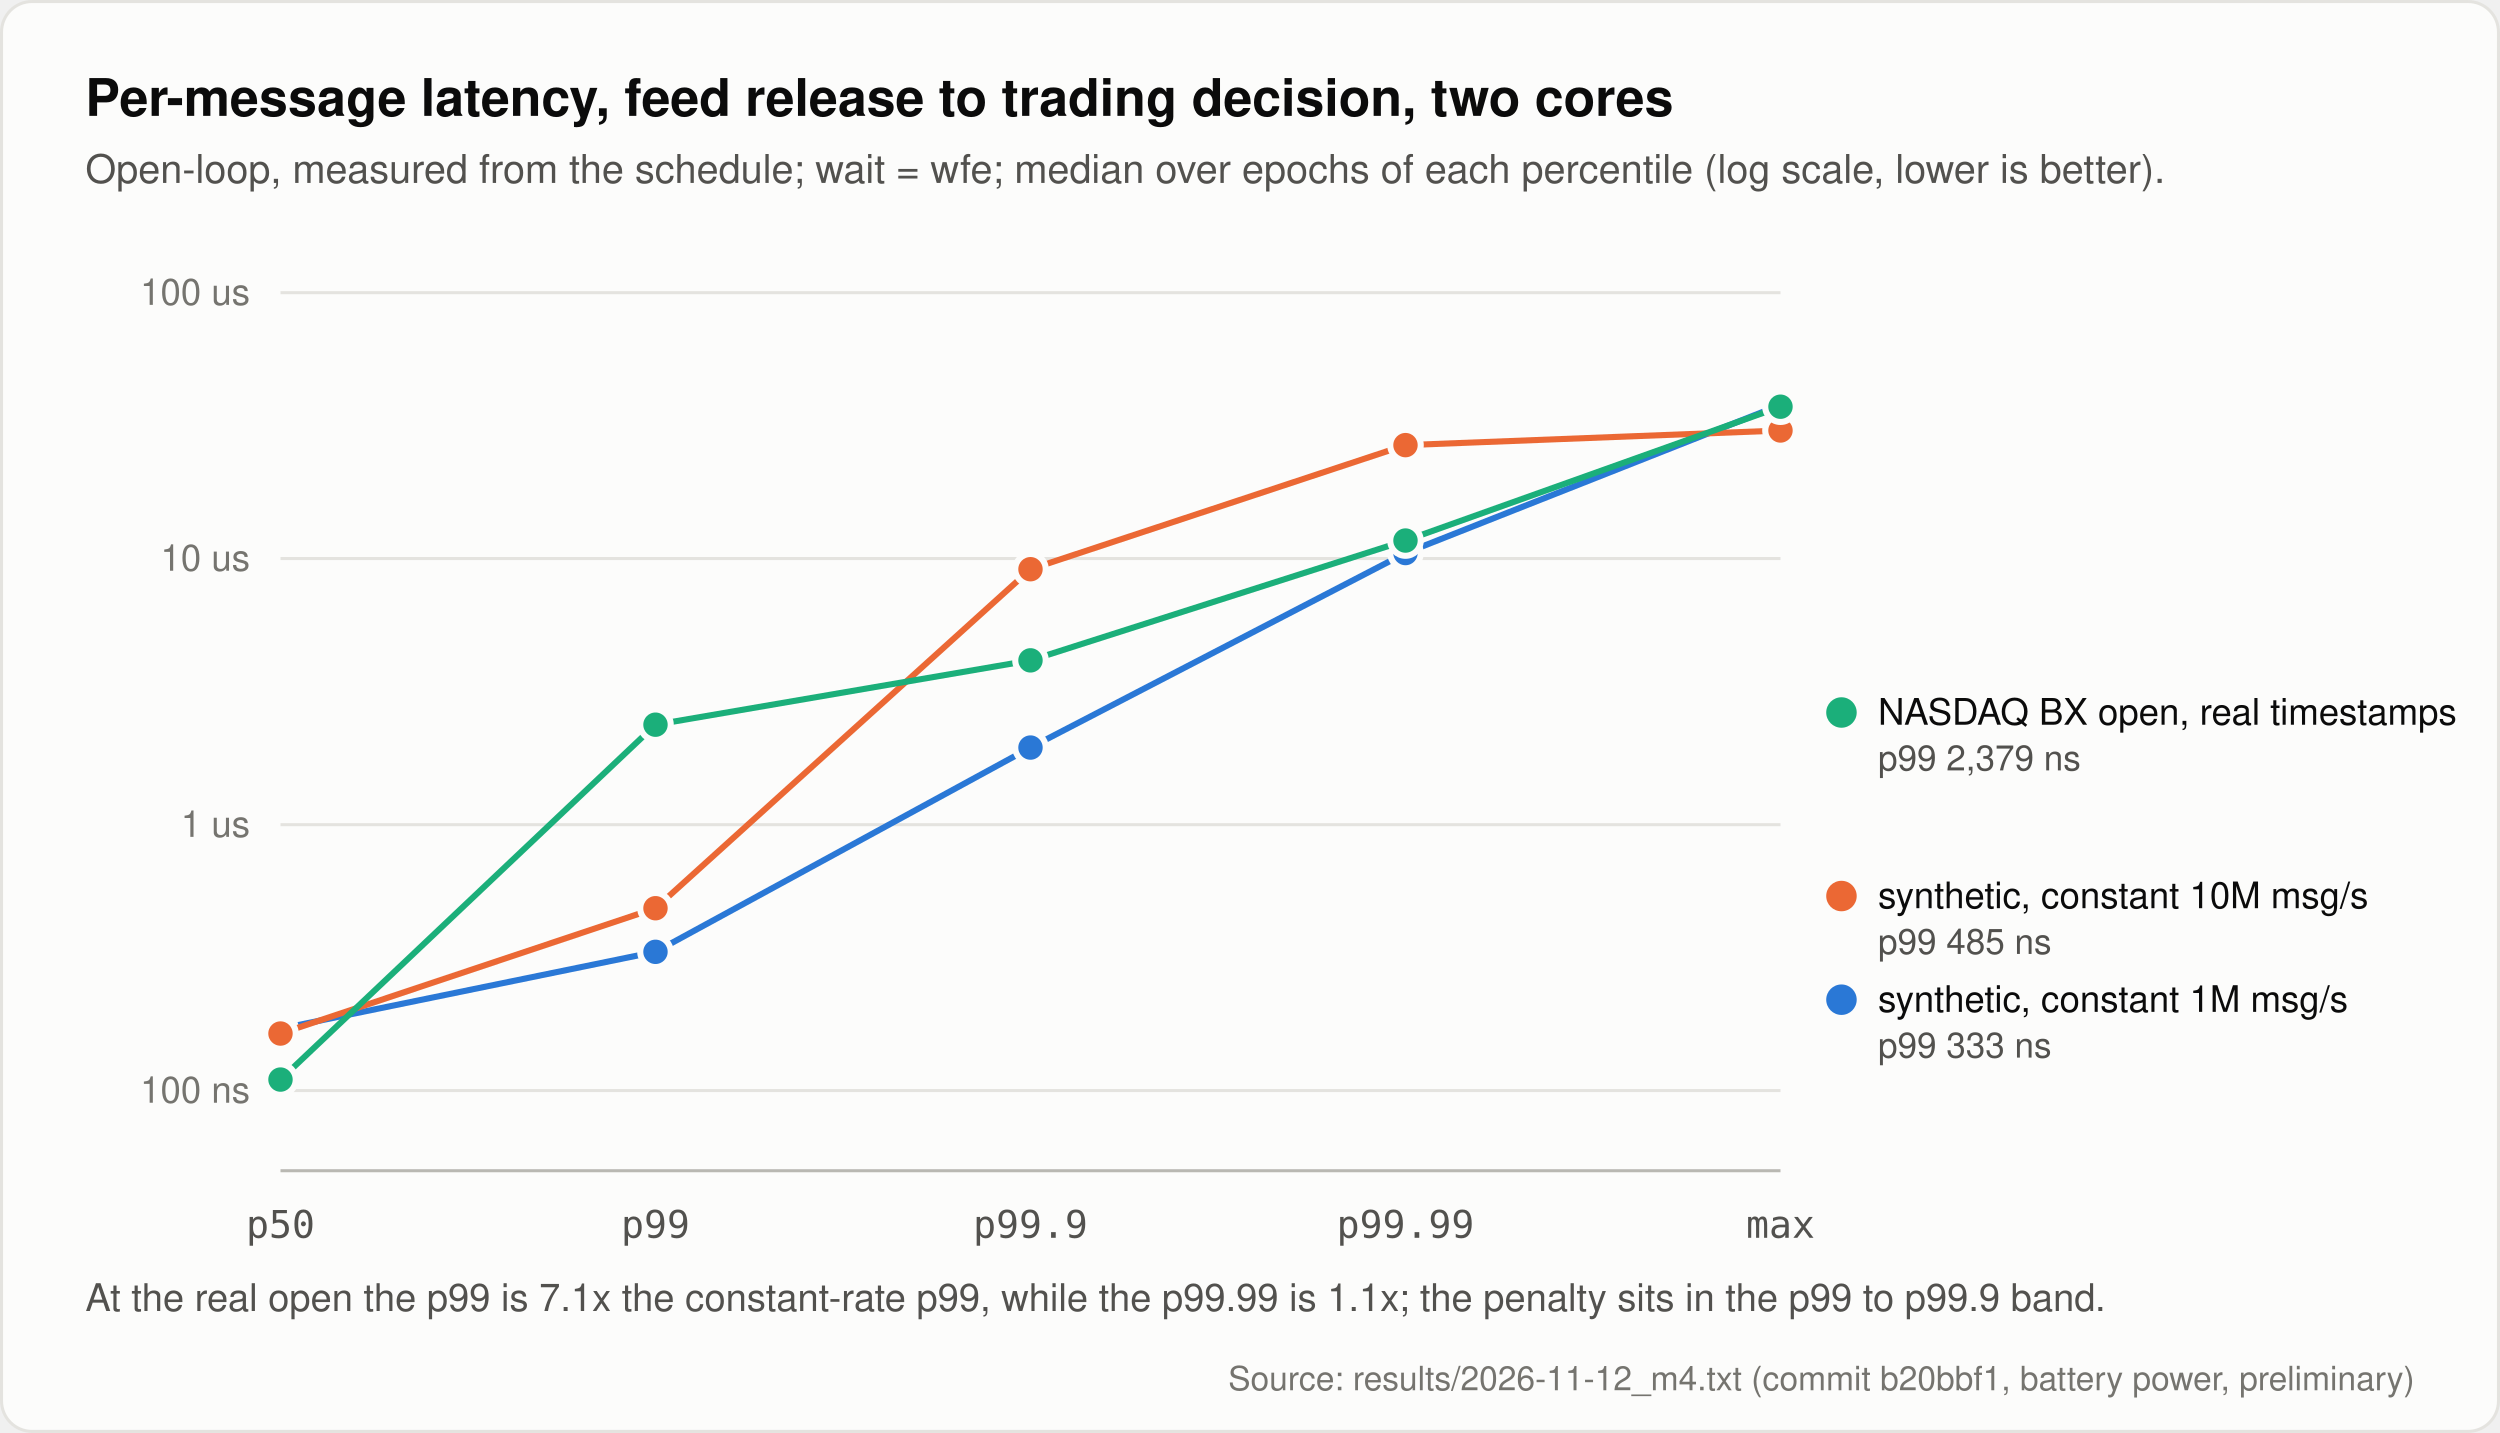
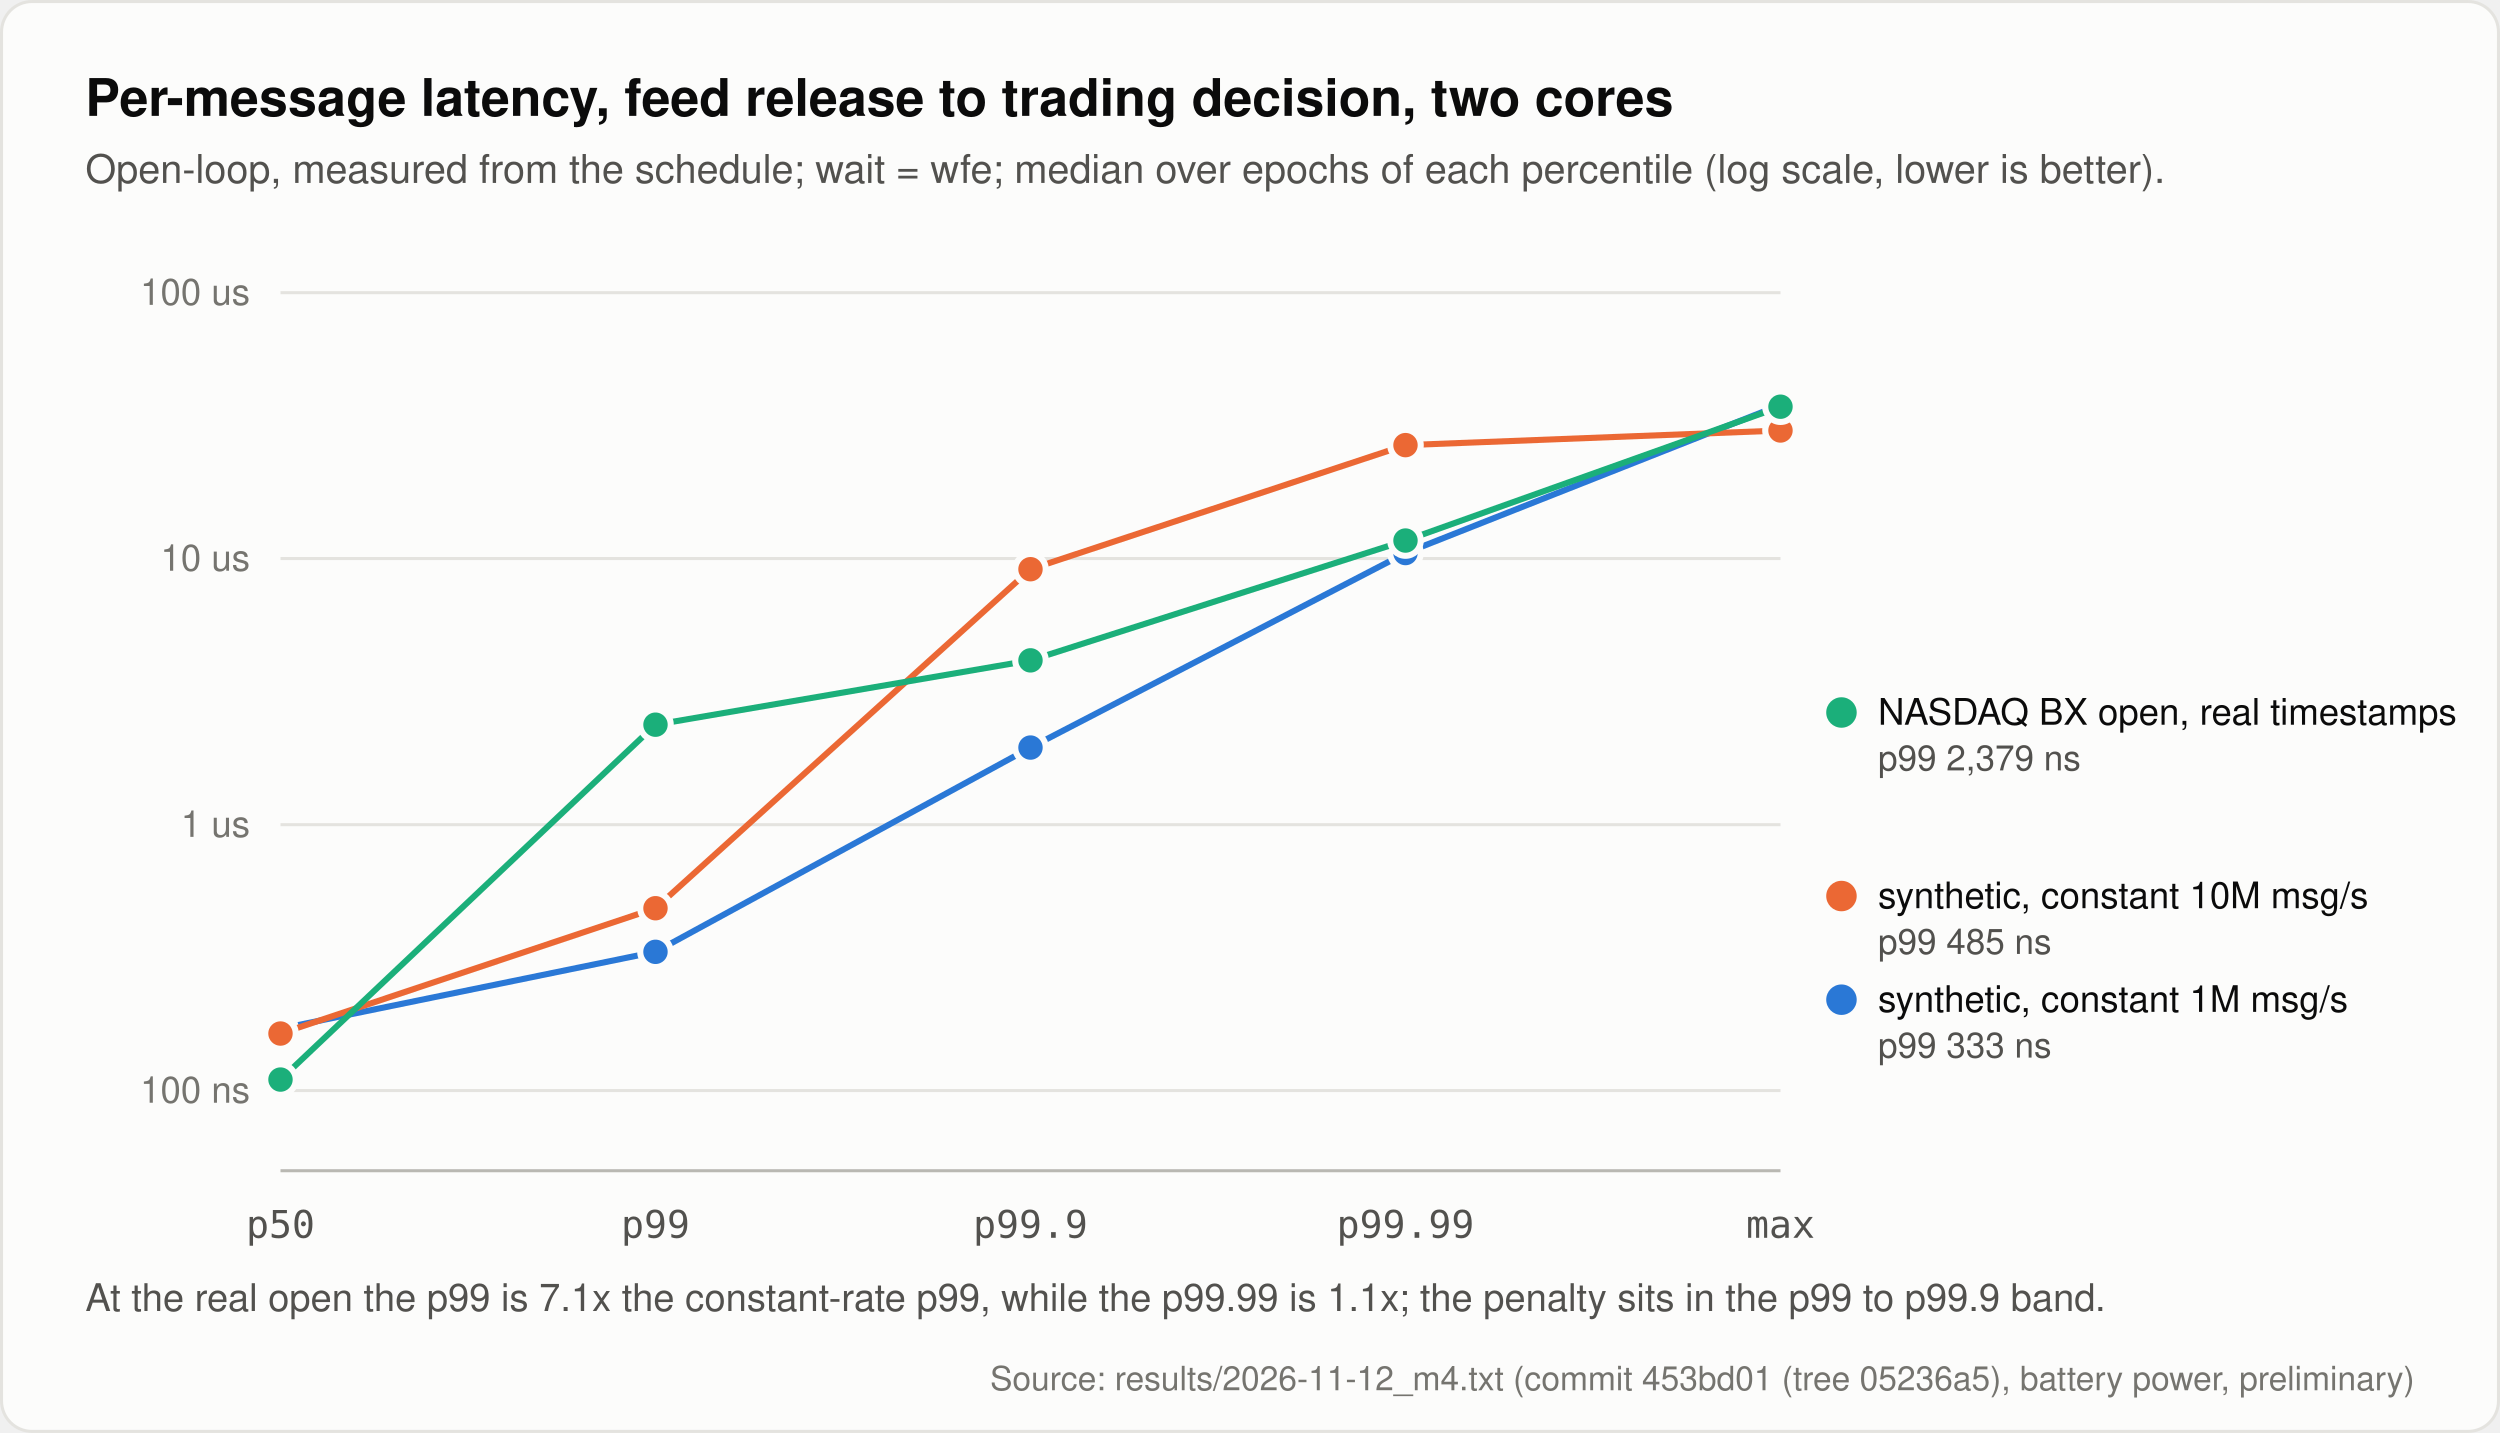
<svg xmlns="http://www.w3.org/2000/svg" width="820" height="470" viewBox="0 0 820 470" role="img" aria-labelledby="title desc">
  <style>
  .bg { fill: #fcfcfb; } .frame { fill: none; stroke: #e4e3df; }
  .t1 { fill: #0b0b0b; } .t2 { fill: #52514e; } .t3 { fill: #75746f; }
  .grid { stroke: #e4e3df; stroke-width: 1; } .axis { stroke: #b9b8b2; stroke-width: 1; }
  .s1 { fill: #2a78d6; } .s2 { fill: #eb6834; } .s3 { fill: #1baf7a; }
  .l1 { stroke: #2a78d6; } .l2 { stroke: #eb6834; } .l3 { stroke: #1baf7a; }
  .ring { stroke: #fcfcfb; stroke-width: 2; }
  .box { fill: #f3f2ee; stroke: #d9d8d3; stroke-width: 1; }
  .hot { fill: #e6eefa; stroke: #2a78d6; stroke-width: 1.5; }
  .wire { stroke: #75746f; stroke-width: 1.5; fill: none; }
  .tip { fill: #75746f; }
  .bracket { stroke: #2a78d6; stroke-width: 1.5; fill: none; stroke-dasharray: 5 4; }
  .tile { fill: #f3f2ee; } .big { fill: #0b0b0b; } .accent { fill: #2a78d6; }
  .good { fill: #0ca30c; } .bad { fill: #d03b3b; } .warn { fill: #fab219; } .none { fill: #b9b8b2; }
  .chip { fill: #ffffff; stroke: #d9d8d3; stroke-width: 1; }
  @media (prefers-color-scheme: dark) {
    .bg { fill: #1a1a19; } .frame { stroke: #383835; }
    .t1 { fill: #f0efec; } .t2 { fill: #c3c2b7; } .t3 { fill: #9a998f; }
    .grid { stroke: #2e2e2c; } .axis { stroke: #57564f; }
    .s1 { fill: #3987e5; } .s2 { fill: #d95926; } .s3 { fill: #199e70; }
    .l1 { stroke: #3987e5; } .l2 { stroke: #d95926; } .l3 { stroke: #199e70; }
    .ring { stroke: #1a1a19; }
    .box { fill: #242422; stroke: #46453f; }
    .hot { fill: #1c2a3d; stroke: #3987e5; }
    .wire { stroke: #9a998f; } .tip { fill: #9a998f; }
    .bracket { stroke: #3987e5; }
    .tile { fill: #242422; } .big { fill: #f0efec; } .accent { fill: #3987e5; }
    .none { fill: #57564f; } .chip { fill: #1f1f1e; stroke: #46453f; }
  }
</style>
  <rect class="bg" x="0.5" y="0.5" width="819" height="469" rx="10" />
  <rect class="frame" x="0.5" y="0.5" width="819" height="469" rx="10" />
  <text x="28.0" y="38.0" class="t1" font-family="ui-sans-serif, -apple-system, BlinkMacSystemFont, 'Segoe UI', Helvetica, Arial, sans-serif" font-size="17" font-weight="600" text-anchor="start">Per-message latency, feed release to trading decision, two cores</text>
  <text x="28.0" y="60.0" class="t2" font-family="ui-sans-serif, -apple-system, BlinkMacSystemFont, 'Segoe UI', Helvetica, Arial, sans-serif" font-size="13" font-weight="400" text-anchor="start">Open-loop, measured from the schedule; wait = wfe; median over epochs of each percentile (log scale, lower is better).</text>
  <line class="grid" x1="92" y1="357.7" x2="584" y2="357.7" />
  <text x="82.0" y="361.7" class="t3" font-family="ui-sans-serif, -apple-system, BlinkMacSystemFont, 'Segoe UI', Helvetica, Arial, sans-serif" font-size="12" font-weight="400" text-anchor="end">100 ns</text>
  <line class="grid" x1="92" y1="270.5" x2="584" y2="270.5" />
  <text x="82.0" y="274.5" class="t3" font-family="ui-sans-serif, -apple-system, BlinkMacSystemFont, 'Segoe UI', Helvetica, Arial, sans-serif" font-size="12" font-weight="400" text-anchor="end">1 us</text>
  <line class="grid" x1="92" y1="183.2" x2="584" y2="183.2" />
  <text x="82.0" y="187.2" class="t3" font-family="ui-sans-serif, -apple-system, BlinkMacSystemFont, 'Segoe UI', Helvetica, Arial, sans-serif" font-size="12" font-weight="400" text-anchor="end">10 us</text>
  <line class="grid" x1="92" y1="96.0" x2="584" y2="96.0" />
  <text x="82.0" y="100.0" class="t3" font-family="ui-sans-serif, -apple-system, BlinkMacSystemFont, 'Segoe UI', Helvetica, Arial, sans-serif" font-size="12" font-weight="400" text-anchor="end">100 us</text>
  <text x="92.0" y="406.0" class="t2" font-family="ui-monospace, SFMono-Regular, Menlo, Consolas, monospace" font-size="12.5" font-weight="400" text-anchor="middle">p50</text>
  <text x="215.0" y="406.0" class="t2" font-family="ui-monospace, SFMono-Regular, Menlo, Consolas, monospace" font-size="12.5" font-weight="400" text-anchor="middle">p99</text>
  <text x="338.0" y="406.0" class="t2" font-family="ui-monospace, SFMono-Regular, Menlo, Consolas, monospace" font-size="12.5" font-weight="400" text-anchor="middle">p99.9</text>
  <text x="461.0" y="406.0" class="t2" font-family="ui-monospace, SFMono-Regular, Menlo, Consolas, monospace" font-size="12.5" font-weight="400" text-anchor="middle">p99.99</text>
  <text x="584.0" y="406.0" class="t2" font-family="ui-monospace, SFMono-Regular, Menlo, Consolas, monospace" font-size="12.5" font-weight="400" text-anchor="middle">max</text>
  <line class="axis" x1="92" y1="384" x2="584" y2="384" />
  <polyline class="l1" fill="none" stroke-width="2" stroke-linejoin="round" points="92.0,337.4 215.0,312.2 338.0,245.2 461.0,181.4 584.0,132.8" />
  <circle class="s1 ring" cx="92.0" cy="337.4" r="5" />
  <circle class="s1 ring" cx="215.0" cy="312.2" r="5" />
  <circle class="s1 ring" cx="338.0" cy="245.2" r="5" />
  <circle class="s1 ring" cx="461.0" cy="181.4" r="5" />
  <circle class="s1 ring" cx="584.0" cy="132.8" r="5" />
  <polyline class="l2" fill="none" stroke-width="2" stroke-linejoin="round" points="92.0,339.0 215.0,297.9 338.0,186.7 461.0,146.0 584.0,141.2" />
  <circle class="s2 ring" cx="92.0" cy="339.0" r="5" />
  <circle class="s2 ring" cx="215.0" cy="297.9" r="5" />
  <circle class="s2 ring" cx="338.0" cy="186.7" r="5" />
  <circle class="s2 ring" cx="461.0" cy="146.0" r="5" />
  <circle class="s2 ring" cx="584.0" cy="141.2" r="5" />
  <polyline class="l3" fill="none" stroke-width="2" stroke-linejoin="round" points="92.0,354.1 215.0,237.7 338.0,216.6 461.0,177.3 584.0,133.4" />
  <circle class="s3 ring" cx="92.0" cy="354.1" r="5" />
  <circle class="s3 ring" cx="215.0" cy="237.7" r="5" />
  <circle class="s3 ring" cx="338.0" cy="216.6" r="5" />
  <circle class="s3 ring" cx="461.0" cy="177.3" r="5" />
  <circle class="s3 ring" cx="584.0" cy="133.4" r="5" />
  <circle class="s3" cx="604.0" cy="233.7" r="5" />
  <text x="616.0" y="237.7" class="t1" font-family="ui-sans-serif, -apple-system, BlinkMacSystemFont, 'Segoe UI', Helvetica, Arial, sans-serif" font-size="12" font-weight="400" text-anchor="start">NASDAQ BX open, real timestamps</text>
  <text x="616.0" y="252.7" class="t2" font-family="ui-sans-serif, -apple-system, BlinkMacSystemFont, 'Segoe UI', Helvetica, Arial, sans-serif" font-size="11.5" font-weight="400" text-anchor="start">p99 2,379 ns</text>
  <circle class="s2" cx="604.0" cy="293.9" r="5" />
  <text x="616.0" y="297.9" class="t1" font-family="ui-sans-serif, -apple-system, BlinkMacSystemFont, 'Segoe UI', Helvetica, Arial, sans-serif" font-size="12" font-weight="400" text-anchor="start">synthetic, constant 10M msg/s</text>
  <text x="616.0" y="312.9" class="t2" font-family="ui-sans-serif, -apple-system, BlinkMacSystemFont, 'Segoe UI', Helvetica, Arial, sans-serif" font-size="11.5" font-weight="400" text-anchor="start">p99 485 ns</text>
  <circle class="s1" cx="604.0" cy="327.9" r="5" />
  <text x="616.0" y="331.9" class="t1" font-family="ui-sans-serif, -apple-system, BlinkMacSystemFont, 'Segoe UI', Helvetica, Arial, sans-serif" font-size="12" font-weight="400" text-anchor="start">synthetic, constant 1M msg/s</text>
  <text x="616.0" y="346.9" class="t2" font-family="ui-sans-serif, -apple-system, BlinkMacSystemFont, 'Segoe UI', Helvetica, Arial, sans-serif" font-size="11.5" font-weight="400" text-anchor="start">p99 333 ns</text>
  <text x="28.0" y="430.0" class="t2" font-family="ui-sans-serif, -apple-system, BlinkMacSystemFont, 'Segoe UI', Helvetica, Arial, sans-serif" font-size="12.5" font-weight="400" text-anchor="start">At the real open the p99 is 7.1x the constant-rate p99, while the p99.99 is 1.1x; the penalty sits in the p99 to p99.9 band.</text>
-   <text x="792.0" y="456.0" class="t3" font-family="ui-sans-serif, -apple-system, BlinkMacSystemFont, 'Segoe UI', Helvetica, Arial, sans-serif" font-size="11" font-weight="400" text-anchor="end">Source: results/2026-11-12_m4.txt (commit b20bbf1, battery power, preliminary)</text>
+   <text x="792.0" y="456.0" class="t3" font-family="ui-sans-serif, -apple-system, BlinkMacSystemFont, 'Segoe UI', Helvetica, Arial, sans-serif" font-size="11" font-weight="400" text-anchor="end">Source: results/2026-11-12_m4.txt (commit 453bd01 (tree 05236a5), battery power, preliminary)</text>
</svg>
